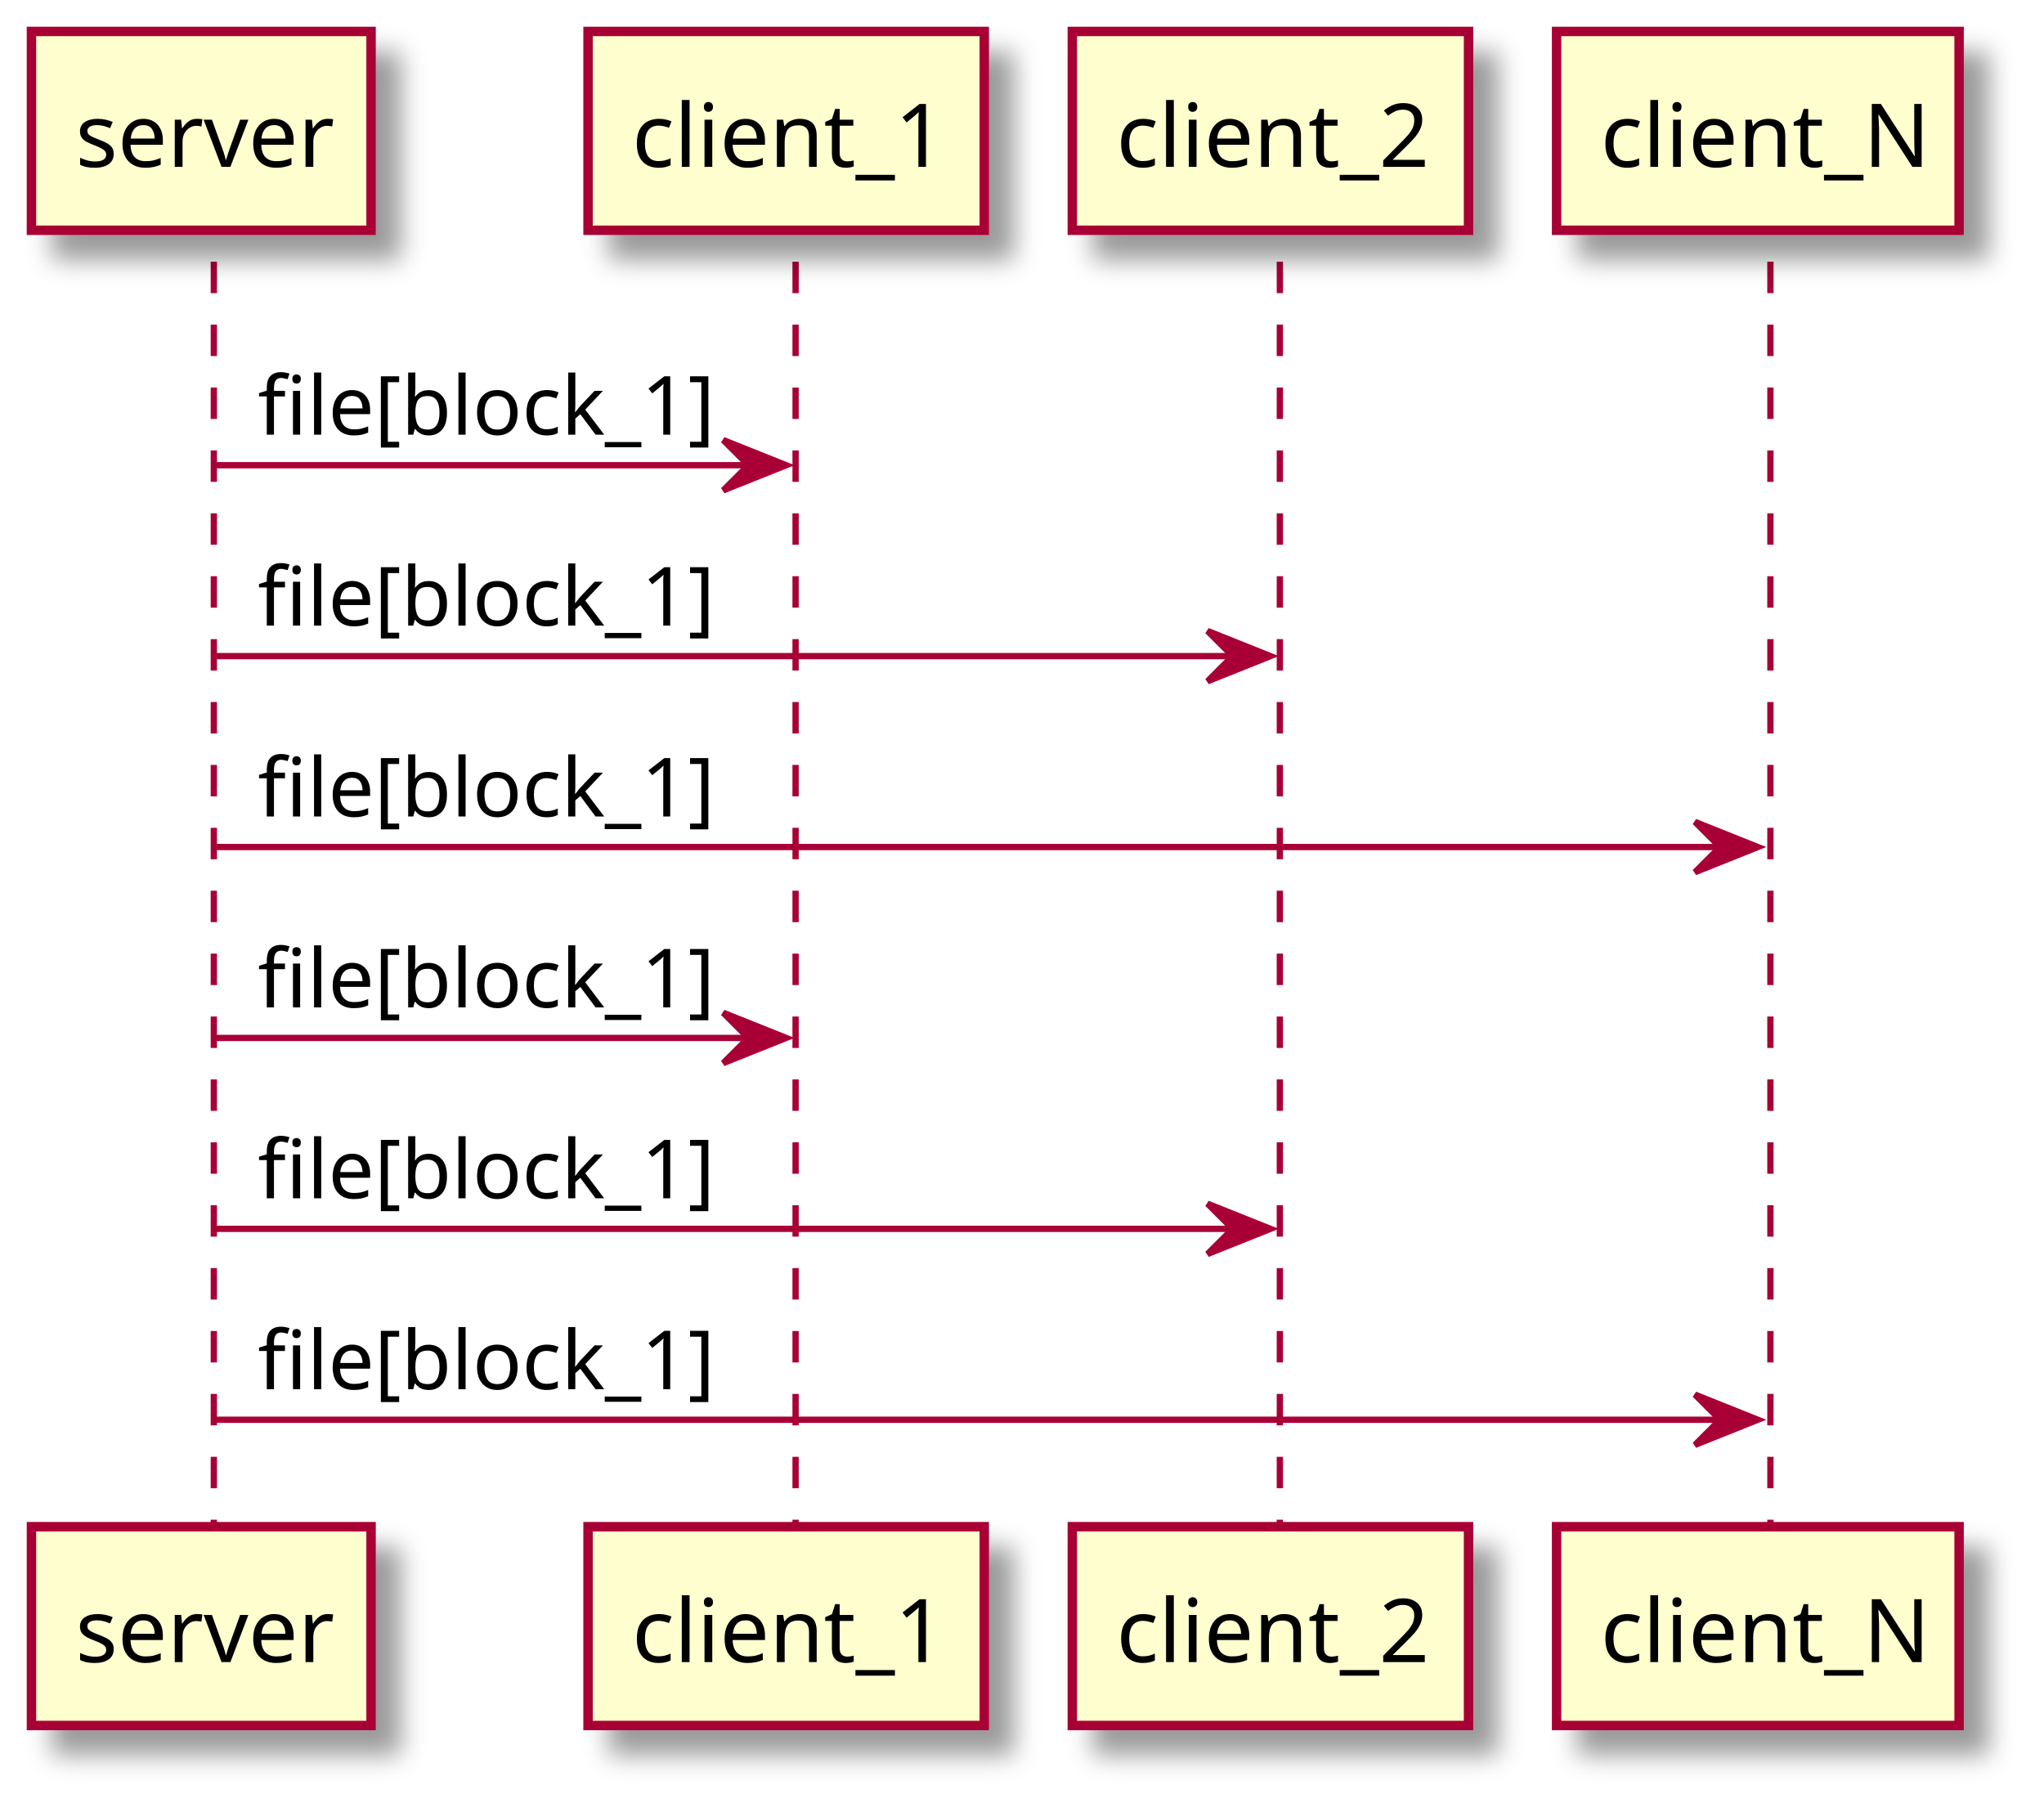
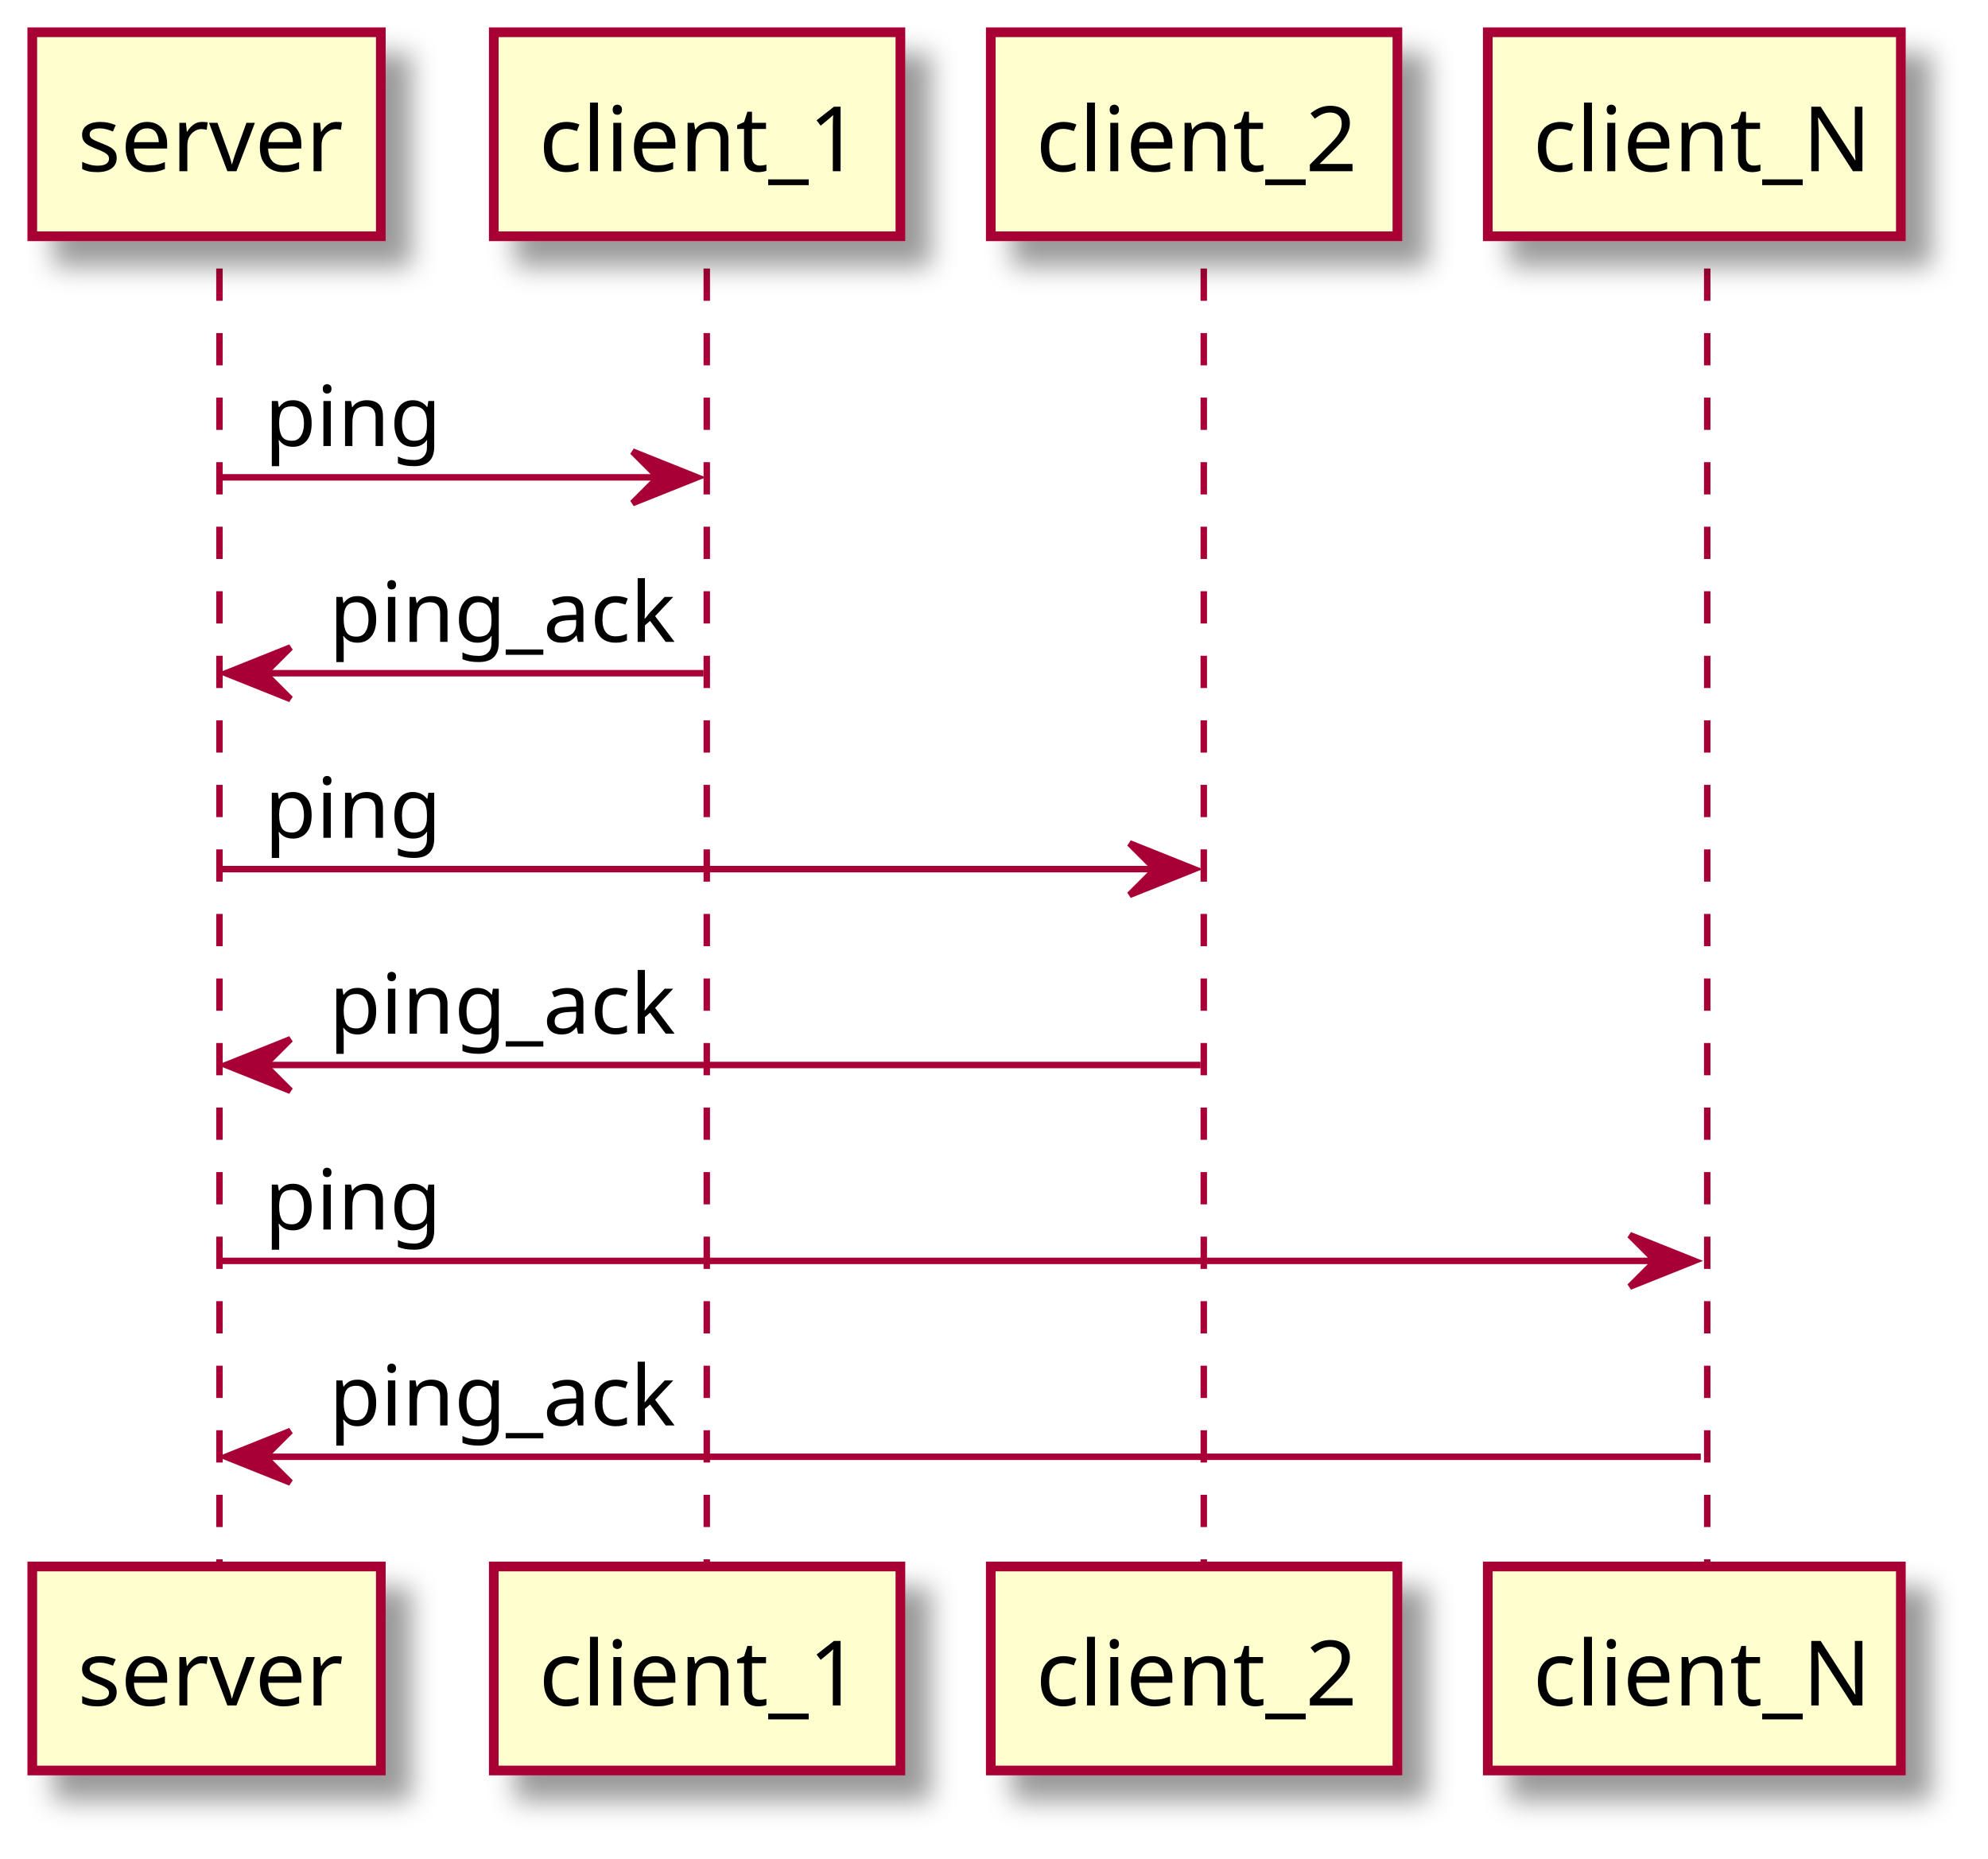
- <svg xmlns="http://www.w3.org/2000/svg" contentScriptType="application/ecmascript" contentStyleType="text/css" height="288px" preserveAspectRatio="none" style="width:325px;height:288px;background:#FFFFFF;" version="1.1" viewBox="0 0 325 288" width="325px" zoomAndPan="magnify">
+ <svg xmlns="http://www.w3.org/2000/svg" contentScriptType="application/ecmascript" contentStyleType="text/css" height="288px" preserveAspectRatio="none" style="width:308px;height:288px;background:#FFFFFF;" version="1.1" viewBox="0 0 308 288" width="308px" zoomAndPan="magnify">
  <defs>
-     <filter height="300%" id="fg26cekq3oj0b" width="300%" x="-1" y="-1">
+     <filter height="300%" id="f1h7yqruwey62c" width="300%" x="-1" y="-1">
      <feGaussianBlur result="blurOut" stdDeviation="2.0" />
      <feColorMatrix in="blurOut" result="blurOut2" type="matrix" values="0 0 0 0 0 0 0 0 0 0 0 0 0 0 0 0 0 0 .4 0" />
      <feOffset dx="4.0" dy="4.0" in="blurOut2" result="blurOut3" />
      <feBlend in="SourceGraphic" in2="blurOut3" mode="normal" />
    </filter>
  </defs>
  <g>
    <line style="stroke:#A80036;stroke-width:1.0;stroke-dasharray:5.0,5.0;" x1="34" x2="34" y1="41.609" y2="243.719" />
-     <line style="stroke:#A80036;stroke-width:1.0;stroke-dasharray:5.0,5.0;" x1="126.5" x2="126.5" y1="41.609" y2="243.719" />
-     <line style="stroke:#A80036;stroke-width:1.0;stroke-dasharray:5.0,5.0;" x1="203.5" x2="203.5" y1="41.609" y2="243.719" />
-     <line style="stroke:#A80036;stroke-width:1.0;stroke-dasharray:5.0,5.0;" x1="281.5" x2="281.5" y1="41.609" y2="243.719" />
-     <rect fill="#FEFECE" filter="url(#fg26cekq3oj0b)" height="31.609" style="stroke:#A80036;stroke-width:1.5;" width="54" x="5" y="5" />
+     <line style="stroke:#A80036;stroke-width:1.0;stroke-dasharray:5.0,5.0;" x1="109.5" x2="109.5" y1="41.609" y2="243.719" />
+     <line style="stroke:#A80036;stroke-width:1.0;stroke-dasharray:5.0,5.0;" x1="186.5" x2="186.5" y1="41.609" y2="243.719" />
+     <line style="stroke:#A80036;stroke-width:1.0;stroke-dasharray:5.0,5.0;" x1="264.5" x2="264.5" y1="41.609" y2="243.719" />
+     <rect fill="#FEFECE" filter="url(#f1h7yqruwey62c)" height="31.609" style="stroke:#A80036;stroke-width:1.5;" width="54" x="5" y="5" />
    <text fill="#000000" font-family="sans-serif" font-size="14" lengthAdjust="spacing" textLength="40" x="12" y="26.533">server</text>
-     <rect fill="#FEFECE" filter="url(#fg26cekq3oj0b)" height="31.609" style="stroke:#A80036;stroke-width:1.5;" width="54" x="5" y="242.719" />
+     <rect fill="#FEFECE" filter="url(#f1h7yqruwey62c)" height="31.609" style="stroke:#A80036;stroke-width:1.5;" width="54" x="5" y="242.719" />
    <text fill="#000000" font-family="sans-serif" font-size="14" lengthAdjust="spacing" textLength="40" x="12" y="264.252">server</text>
-     <rect fill="#FEFECE" filter="url(#fg26cekq3oj0b)" height="31.609" style="stroke:#A80036;stroke-width:1.5;" width="63" x="93.5" y="5" />
-     <text fill="#000000" font-family="sans-serif" font-size="14" lengthAdjust="spacing" textLength="49" x="100.5" y="26.533">client_1</text>
-     <rect fill="#FEFECE" filter="url(#fg26cekq3oj0b)" height="31.609" style="stroke:#A80036;stroke-width:1.5;" width="63" x="93.5" y="242.719" />
-     <text fill="#000000" font-family="sans-serif" font-size="14" lengthAdjust="spacing" textLength="49" x="100.5" y="264.252">client_1</text>
-     <rect fill="#FEFECE" filter="url(#fg26cekq3oj0b)" height="31.609" style="stroke:#A80036;stroke-width:1.5;" width="63" x="170.5" y="5" />
-     <text fill="#000000" font-family="sans-serif" font-size="14" lengthAdjust="spacing" textLength="49" x="177.5" y="26.533">client_2</text>
-     <rect fill="#FEFECE" filter="url(#fg26cekq3oj0b)" height="31.609" style="stroke:#A80036;stroke-width:1.5;" width="63" x="170.5" y="242.719" />
-     <text fill="#000000" font-family="sans-serif" font-size="14" lengthAdjust="spacing" textLength="49" x="177.5" y="264.252">client_2</text>
-     <rect fill="#FEFECE" filter="url(#fg26cekq3oj0b)" height="31.609" style="stroke:#A80036;stroke-width:1.5;" width="64" x="247.5" y="5" />
-     <text fill="#000000" font-family="sans-serif" font-size="14" lengthAdjust="spacing" textLength="50" x="254.5" y="26.533">client_N</text>
-     <rect fill="#FEFECE" filter="url(#fg26cekq3oj0b)" height="31.609" style="stroke:#A80036;stroke-width:1.5;" width="64" x="247.5" y="242.719" />
-     <text fill="#000000" font-family="sans-serif" font-size="14" lengthAdjust="spacing" textLength="50" x="254.5" y="264.252">client_N</text>
-     <polygon fill="#A80036" points="115,69.961,125,73.961,115,77.961,119,73.961" style="stroke:#A80036;stroke-width:1.0;" />
-     <line style="stroke:#A80036;stroke-width:1.0;" x1="34" x2="121" y1="73.961" y2="73.961" />
-     <text fill="#000000" font-family="sans-serif" font-size="13" lengthAdjust="spacing" textLength="69" x="41" y="69.105">file[block_1]</text>
-     <polygon fill="#A80036" points="192,100.312,202,104.312,192,108.312,196,104.312" style="stroke:#A80036;stroke-width:1.0;" />
-     <line style="stroke:#A80036;stroke-width:1.0;" x1="34" x2="198" y1="104.312" y2="104.312" />
-     <text fill="#000000" font-family="sans-serif" font-size="13" lengthAdjust="spacing" textLength="69" x="41" y="99.456">file[block_1]</text>
-     <polygon fill="#A80036" points="269.5,130.664,279.5,134.664,269.5,138.664,273.5,134.664" style="stroke:#A80036;stroke-width:1.0;" />
-     <line style="stroke:#A80036;stroke-width:1.0;" x1="34" x2="275.5" y1="134.664" y2="134.664" />
-     <text fill="#000000" font-family="sans-serif" font-size="13" lengthAdjust="spacing" textLength="69" x="41" y="129.808">file[block_1]</text>
-     <polygon fill="#A80036" points="115,161.016,125,165.016,115,169.016,119,165.016" style="stroke:#A80036;stroke-width:1.0;" />
-     <line style="stroke:#A80036;stroke-width:1.0;" x1="34" x2="121" y1="165.016" y2="165.016" />
-     <text fill="#000000" font-family="sans-serif" font-size="13" lengthAdjust="spacing" textLength="69" x="41" y="160.159">file[block_1]</text>
-     <polygon fill="#A80036" points="192,191.367,202,195.367,192,199.367,196,195.367" style="stroke:#A80036;stroke-width:1.0;" />
-     <line style="stroke:#A80036;stroke-width:1.0;" x1="34" x2="198" y1="195.367" y2="195.367" />
-     <text fill="#000000" font-family="sans-serif" font-size="13" lengthAdjust="spacing" textLength="69" x="41" y="190.511">file[block_1]</text>
-     <polygon fill="#A80036" points="269.5,221.719,279.5,225.719,269.5,229.719,273.5,225.719" style="stroke:#A80036;stroke-width:1.0;" />
-     <line style="stroke:#A80036;stroke-width:1.0;" x1="34" x2="275.5" y1="225.719" y2="225.719" />
-     <text fill="#000000" font-family="sans-serif" font-size="13" lengthAdjust="spacing" textLength="69" x="41" y="220.862">file[block_1]</text>
+     <rect fill="#FEFECE" filter="url(#f1h7yqruwey62c)" height="31.609" style="stroke:#A80036;stroke-width:1.5;" width="63" x="76.5" y="5" />
+     <text fill="#000000" font-family="sans-serif" font-size="14" lengthAdjust="spacing" textLength="49" x="83.5" y="26.533">client_1</text>
+     <rect fill="#FEFECE" filter="url(#f1h7yqruwey62c)" height="31.609" style="stroke:#A80036;stroke-width:1.5;" width="63" x="76.5" y="242.719" />
+     <text fill="#000000" font-family="sans-serif" font-size="14" lengthAdjust="spacing" textLength="49" x="83.5" y="264.252">client_1</text>
+     <rect fill="#FEFECE" filter="url(#f1h7yqruwey62c)" height="31.609" style="stroke:#A80036;stroke-width:1.5;" width="63" x="153.5" y="5" />
+     <text fill="#000000" font-family="sans-serif" font-size="14" lengthAdjust="spacing" textLength="49" x="160.5" y="26.533">client_2</text>
+     <rect fill="#FEFECE" filter="url(#f1h7yqruwey62c)" height="31.609" style="stroke:#A80036;stroke-width:1.5;" width="63" x="153.5" y="242.719" />
+     <text fill="#000000" font-family="sans-serif" font-size="14" lengthAdjust="spacing" textLength="49" x="160.5" y="264.252">client_2</text>
+     <rect fill="#FEFECE" filter="url(#f1h7yqruwey62c)" height="31.609" style="stroke:#A80036;stroke-width:1.5;" width="64" x="230.5" y="5" />
+     <text fill="#000000" font-family="sans-serif" font-size="14" lengthAdjust="spacing" textLength="50" x="237.5" y="26.533">client_N</text>
+     <rect fill="#FEFECE" filter="url(#f1h7yqruwey62c)" height="31.609" style="stroke:#A80036;stroke-width:1.5;" width="64" x="230.5" y="242.719" />
+     <text fill="#000000" font-family="sans-serif" font-size="14" lengthAdjust="spacing" textLength="50" x="237.5" y="264.252">client_N</text>
+     <polygon fill="#A80036" points="98,69.961,108,73.961,98,77.961,102,73.961" style="stroke:#A80036;stroke-width:1.0;" />
+     <line style="stroke:#A80036;stroke-width:1.0;" x1="34" x2="104" y1="73.961" y2="73.961" />
+     <text fill="#000000" font-family="sans-serif" font-size="13" lengthAdjust="spacing" textLength="24" x="41" y="69.105">ping</text>
+     <polygon fill="#A80036" points="45,100.312,35,104.312,45,108.312,41,104.312" style="stroke:#A80036;stroke-width:1.0;" />
+     <line style="stroke:#A80036;stroke-width:1.0;" x1="39" x2="109" y1="104.312" y2="104.312" />
+     <text fill="#000000" font-family="sans-serif" font-size="13" lengthAdjust="spacing" textLength="52" x="51" y="99.456">ping_ack</text>
+     <polygon fill="#A80036" points="175,130.664,185,134.664,175,138.664,179,134.664" style="stroke:#A80036;stroke-width:1.0;" />
+     <line style="stroke:#A80036;stroke-width:1.0;" x1="34" x2="181" y1="134.664" y2="134.664" />
+     <text fill="#000000" font-family="sans-serif" font-size="13" lengthAdjust="spacing" textLength="24" x="41" y="129.808">ping</text>
+     <polygon fill="#A80036" points="45,161.016,35,165.016,45,169.016,41,165.016" style="stroke:#A80036;stroke-width:1.0;" />
+     <line style="stroke:#A80036;stroke-width:1.0;" x1="39" x2="186" y1="165.016" y2="165.016" />
+     <text fill="#000000" font-family="sans-serif" font-size="13" lengthAdjust="spacing" textLength="52" x="51" y="160.159">ping_ack</text>
+     <polygon fill="#A80036" points="252.5,191.367,262.5,195.367,252.5,199.367,256.5,195.367" style="stroke:#A80036;stroke-width:1.0;" />
+     <line style="stroke:#A80036;stroke-width:1.0;" x1="34" x2="258.5" y1="195.367" y2="195.367" />
+     <text fill="#000000" font-family="sans-serif" font-size="13" lengthAdjust="spacing" textLength="24" x="41" y="190.511">ping</text>
+     <polygon fill="#A80036" points="45,221.719,35,225.719,45,229.719,41,225.719" style="stroke:#A80036;stroke-width:1.0;" />
+     <line style="stroke:#A80036;stroke-width:1.0;" x1="39" x2="263.5" y1="225.719" y2="225.719" />
+     <text fill="#000000" font-family="sans-serif" font-size="13" lengthAdjust="spacing" textLength="52" x="51" y="220.862">ping_ack</text>
  </g>
</svg>
